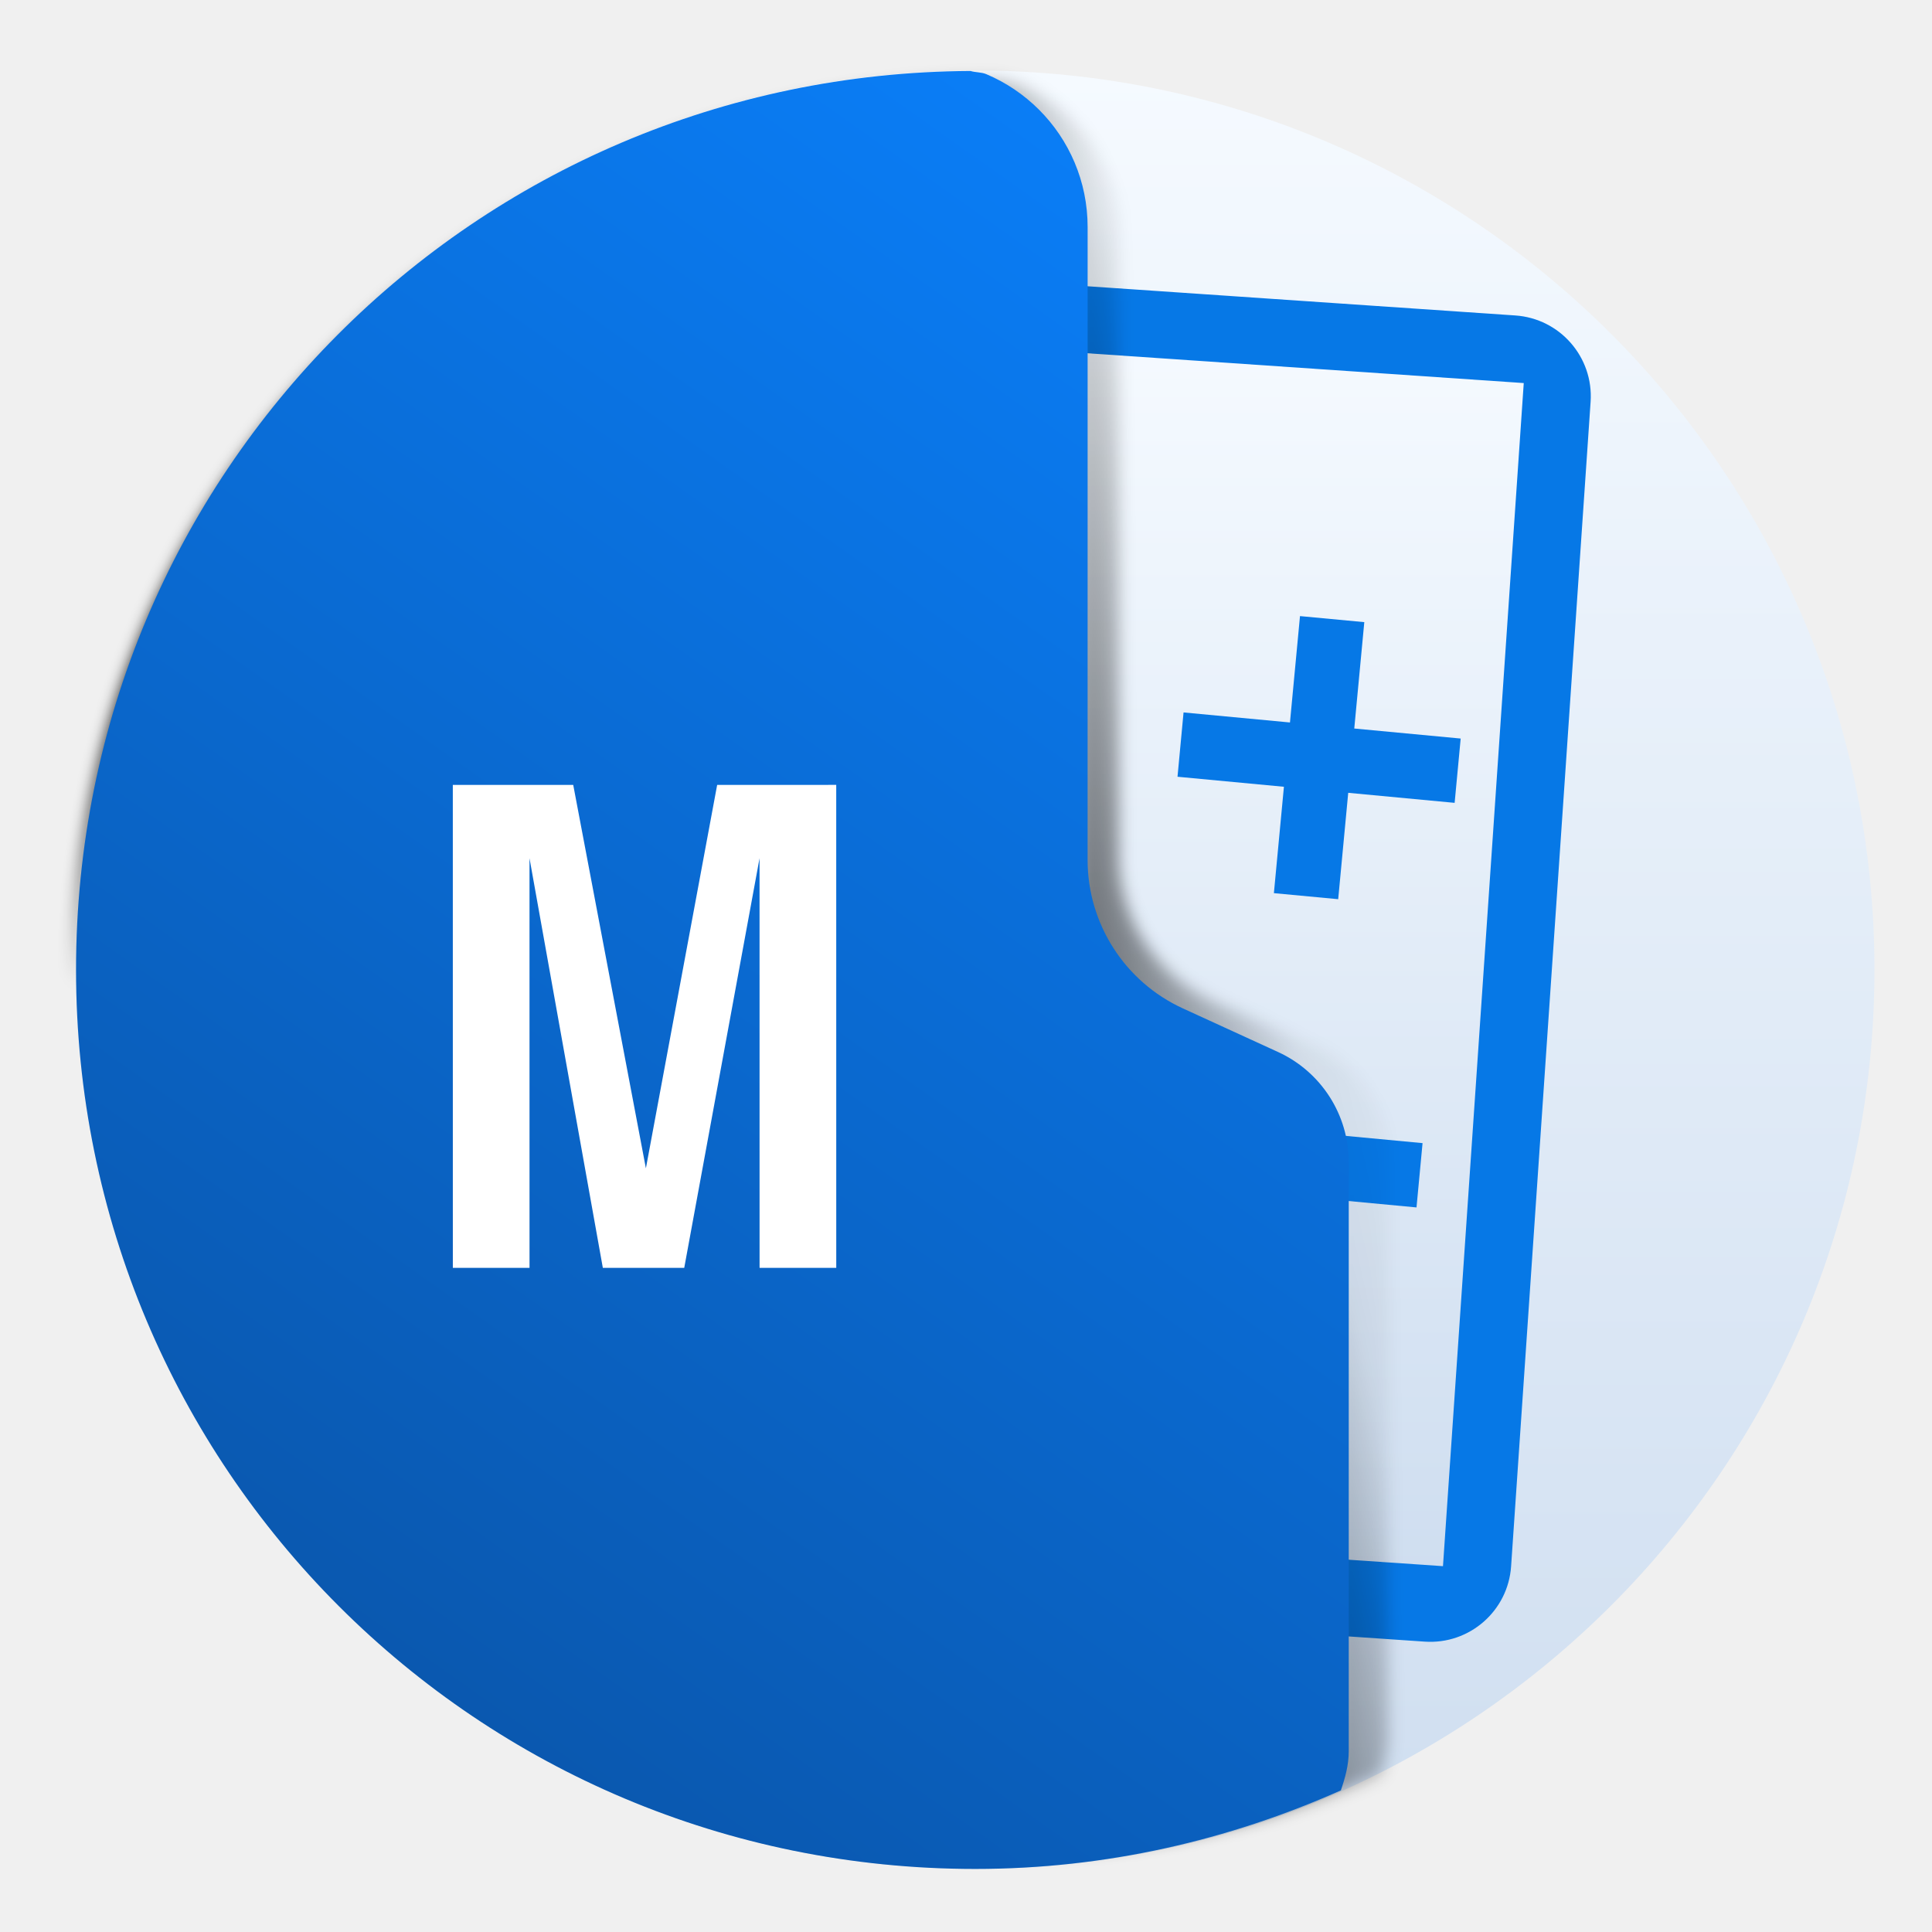
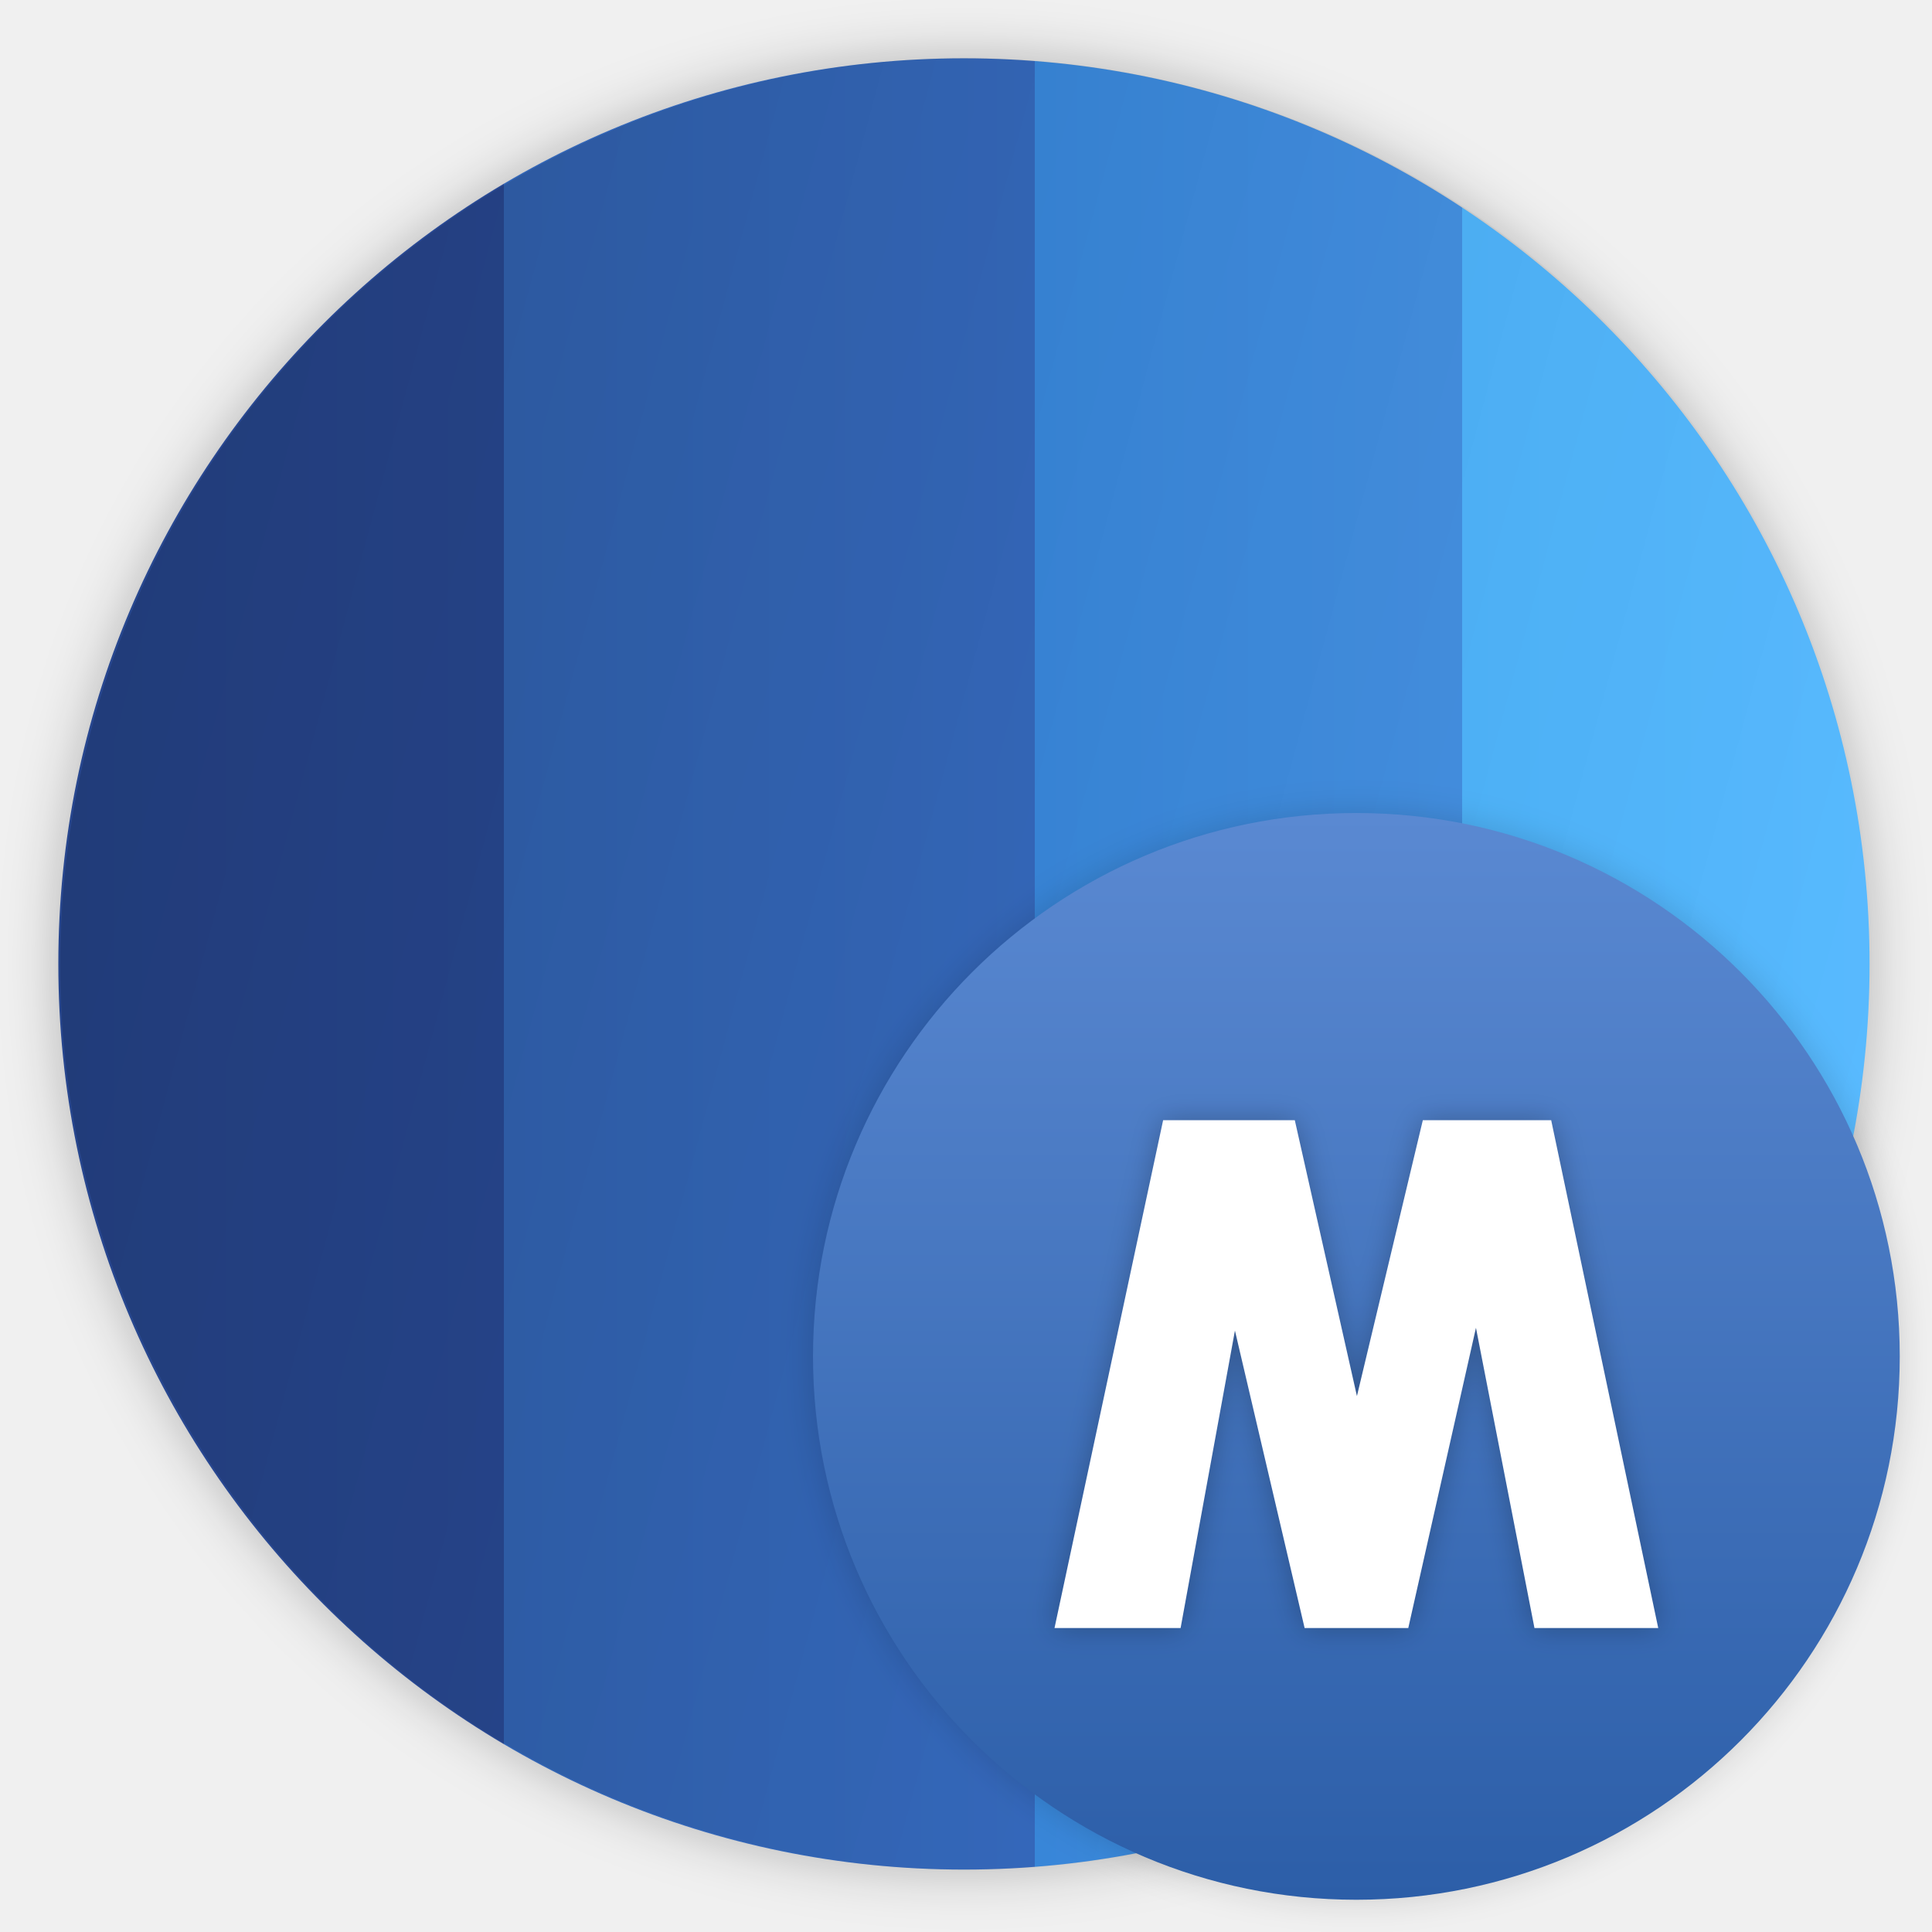
- <svg xmlns="http://www.w3.org/2000/svg" xmlns:xlink="http://www.w3.org/1999/xlink" width="64" height="64" version="1.1" viewBox="0 0 64 64">
+ <svg xmlns="http://www.w3.org/2000/svg" width="64" height="64" version="1.1" viewBox="0 0 64 64">
  <defs>
-     <linearGradient id="b-3" x1="410.79" x2="410.79" y1="546.47" y2="501.28" gradientTransform="matrix(1.3182,0,0,1.3182,-506.82,-658.63)" gradientUnits="userSpaceOnUse">
-       <stop stop-color="#cfdef0" offset="0" />
-       <stop stop-color="#f5faff" offset="1" />
+     <filter id="e" x="-.036" y="-.036" width="1.072" height="1.072" color-interpolation-filters="sRGB">
+       <feGaussianBlur stdDeviation="0.9" />
+     </filter>
+     <linearGradient id="d" x1="32" x2="32" y1="2" y2="62" gradientTransform="translate(-9.3902 -71.258)" gradientUnits="userSpaceOnUse">
+       <stop stop-opacity="0" offset="0" />
+       <stop offset="1" />
    </linearGradient>
-     <linearGradient id="linearGradient1026" x1="371.31" x2="371.31" y1="-21.402" y2="-407.77" gradientTransform="matrix(.089182 0 0 .089182 118.06 50.277)" gradientUnits="userSpaceOnUse" xlink:href="#b-3" />
-     <filter id="filter1047" x="-.014" y="-.01" width="1.028" height="1.021" color-interpolation-filters="sRGB">
-       <feGaussianBlur stdDeviation="0.256" />
+     <filter id="g" x="-.036" y="-.036" width="1.072" height="1.072" color-interpolation-filters="sRGB">
+       <feGaussianBlur stdDeviation="0.72" />
    </filter>
-     <linearGradient id="linearGradient952" x1="410.79" x2="410.79" y1="546.47" y2="501.28" gradientTransform="matrix(1.3182 0 0 1.3182 -506.51 -658.51)" gradientUnits="userSpaceOnUse" xlink:href="#b-3" />
-     <linearGradient id="linearGradient956" x1="121.64" x2="137.18" y1="34.339" y2="31.042" gradientTransform="matrix(.9905 0 0 .9515 .88626 2.4434)" gradientUnits="userSpaceOnUse">
-       <stop offset="0" />
-       <stop stop-opacity=".055" offset=".776" />
-       <stop stop-opacity=".027" offset=".913" />
-       <stop stop-opacity=".02" offset=".932" />
-       <stop stop-opacity=".012" offset=".95" />
-       <stop stop-opacity="0" offset="1" />
+     <linearGradient id="b" x1="32" x2="32" y1="2" y2="62" gradientTransform="translate(0,-64)" gradientUnits="userSpaceOnUse">
+       <stop stop-color="#58baff" offset="0" />
+       <stop stop-color="#50b7ff" offset=".225" />
+       <stop stop-color="#4592e5" offset=".225" />
+       <stop stop-color="#3b8de4" offset=".461" />
+       <stop stop-color="#376dc4" offset=".461" />
+       <stop stop-color="#3366b7" offset=".754" />
+       <stop stop-color="#294a96" offset=".754" />
+       <stop stop-color="#27468e" offset="1" />
    </linearGradient>
-     <linearGradient id="linearGradient958" x1="418.14" x2="386.16" y1="501.33" y2="546.52" gradientTransform="matrix(1.3182 0 0 1.3182 -506.51 -658.51)" gradientUnits="userSpaceOnUse">
-       <stop stop-color="#0a82ff" offset="0" />
-       <stop stop-color="#0a50a0" offset="1" />
+     <linearGradient id="a" x1="45" x2="45" y1="27" y2="63" gradientUnits="userSpaceOnUse">
+       <stop stop-color="#5a89d2" offset="0" />
+       <stop stop-color="#2c5ea8" offset="1" />
    </linearGradient>
+     <filter id="c" x="-.055" y="-.066" width="1.111" height="1.131" color-interpolation-filters="sRGB">
+       <feGaussianBlur stdDeviation="0.46" />
+     </filter>
  </defs>
-   <rect x="2.518" y="2.335" width="59.576" height="59.576" ry="29.788" fill="url(#linearGradient952)" stroke-width="1.004" />
-   <g transform="matrix(1.1994 0 0 1.1994 -140.78 -5.7464)" stroke-width=".089">
-     <rect transform="rotate(3.9056)" x="144.61" y="2.627" width="17.404" height="36.713" ry="2.237" fill="#0678e6" />
-     <path d="m143.79 14.301 15.67 1.07-2.231 32.676-15.67-1.07z" fill="url(#linearGradient1026)" />
-     <path d="m153.28 21.807-0.277 2.938-2.939-0.277-0.167 1.776 2.939 0.277-0.277 2.938 1.776 0.167 0.277-2.938 2.939 0.277 0.167-1.776-2.939-0.277 0.277-2.938zm-4.268 13.835-0.167 1.776 7.653 0.721 0.167-1.776z" fill="#0678e6" />
-   </g>
-   <path transform="matrix(1.0001 0 0 .99488 -90.787 .18495)" d="m123.85 2.482c-16.938 0.086-30.551 13.197-30.551 29.489 0 0.195 0.012 0.386 0.015 0.58 0.32-15.379 13.264-27.664 29.332-27.746 0.167 0.05 0.359 0.036 0.518 0.1 0.652 0.265 1.239 0.647 1.731 1.121 0.493 0.473 0.891 1.037 1.167 1.663 0.276 0.626 0.428 1.314 0.428 2.037v19.952c0 1.006 0.306 1.964 0.849 2.776 0.543 0.812 1.324 1.479 2.275 1.897l3.124 1.375c0.707 0.311 1.288 0.807 1.691 1.411 0.403 0.604 0.629 1.316 0.629 2.063v18.564c0 0.439-0.117 0.845-0.259 1.238-3.502 1.495-7.347 2.382-11.418 2.461 0.211 4e-3 0.419 0.015 0.631 0.015 4.462 0 8.669-0.948 12.488-2.578 0.148-0.409 0.271-0.831 0.271-1.288v-19.324c0-0.777-0.236-1.52-0.656-2.148-0.419-0.628-1.024-1.144-1.76-1.468l-3.252-1.431c-0.99-0.436-1.803-1.13-2.368-1.976-0.565-0.846-0.884-1.843-0.884-2.89v-20.769c0-0.752-0.158-1.469-0.445-2.12-0.287-0.652-0.702-1.239-1.215-1.732-0.513-0.493-1.123-0.89-1.801-1.165-0.166-0.067-0.366-0.054-0.54-0.106z" fill="url(#linearGradient956)" filter="url(#filter1047)" stroke-width="1.015" />
-   <path d="m44.417 59.31c0.143-0.413 0.262-0.839 0.262-1.301v-19.51c0-0.785-0.228-1.534-0.635-2.168-0.407-0.634-0.993-1.155-1.707-1.482l-3.154-1.445c-0.96-0.44-1.749-1.14-2.297-1.994s-0.857-1.861-0.857-2.918v-20.969c0-0.759-0.153-1.483-0.432-2.141-0.278-0.658-0.68-1.251-1.178-1.748-0.497-0.497-1.09-0.9-1.748-1.178-0.161-0.068-0.355-0.053-0.523-0.105-16.427 0.087-29.629 13.323-29.629 29.771 0 16.503 13.285 29.789 29.787 29.789 4.327 0 8.408-0.956 12.111-2.602z" fill="url(#linearGradient958)" stroke-width="1.004" />
-   <g transform="matrix(.09099 -.014104 .014104 .09099 1.7304 50.383)" fill="#fff" stroke-width="2.521" aria-label="M">
-     <path d="m319.29-218.48-42.329-6.559-46.471 132.39-4.706-140.32-42.807-6.633-26.607 171.71 27.263 4.224 22.567-145.64 3.499 149.68 28.937 4.484 49.352-141.49-22.567 145.64 27.263 4.224z" stroke-width="2.521" />
+   <g transform="translate(-.068001 -.068001)">
+     <g fill-rule="evenodd">
+       <circle cx="32" cy="32" r="30" filter="url(#e)" opacity=".25" style="paint-order:stroke fill markers" />
+       <circle transform="rotate(90)" cx="32" cy="-32" r="30" fill="url(#b)" style="paint-order:stroke fill markers" />
+       <circle transform="rotate(105)" cx="22.61" cy="-39.258" r="30" fill="url(#d)" opacity=".15" style="paint-order:stroke fill markers" />
+       <circle transform="matrix(.75 0 0 .75 21 21)" cx="32" cy="32" r="24" filter="url(#g)" opacity=".15" style="paint-order:stroke fill markers" />
+       <circle cx="45" cy="45" r="18" fill="url(#a)" style="paint-order:stroke fill markers" />
+     </g>
+     <path transform="matrix(1 0 0 -1 0 91.176)" d="m35 37.177h4.177l1.8 9.854 2.308-9.854h3.434l2.242 9.946 1.938-9.946h4.1l-3.546 16.823h-4.252l-2.183-9.139-2.058 9.139h-4.362z" filter="url(#c)" opacity=".25" />
+     <path d="m35 53.999h4.177l1.8-9.854 2.308 9.854h3.434l2.242-9.946 1.938 9.946h4.1l-3.546-16.823h-4.252l-2.183 9.139-2.058-9.139h-4.362z" fill="#fff" />
  </g>
</svg>
